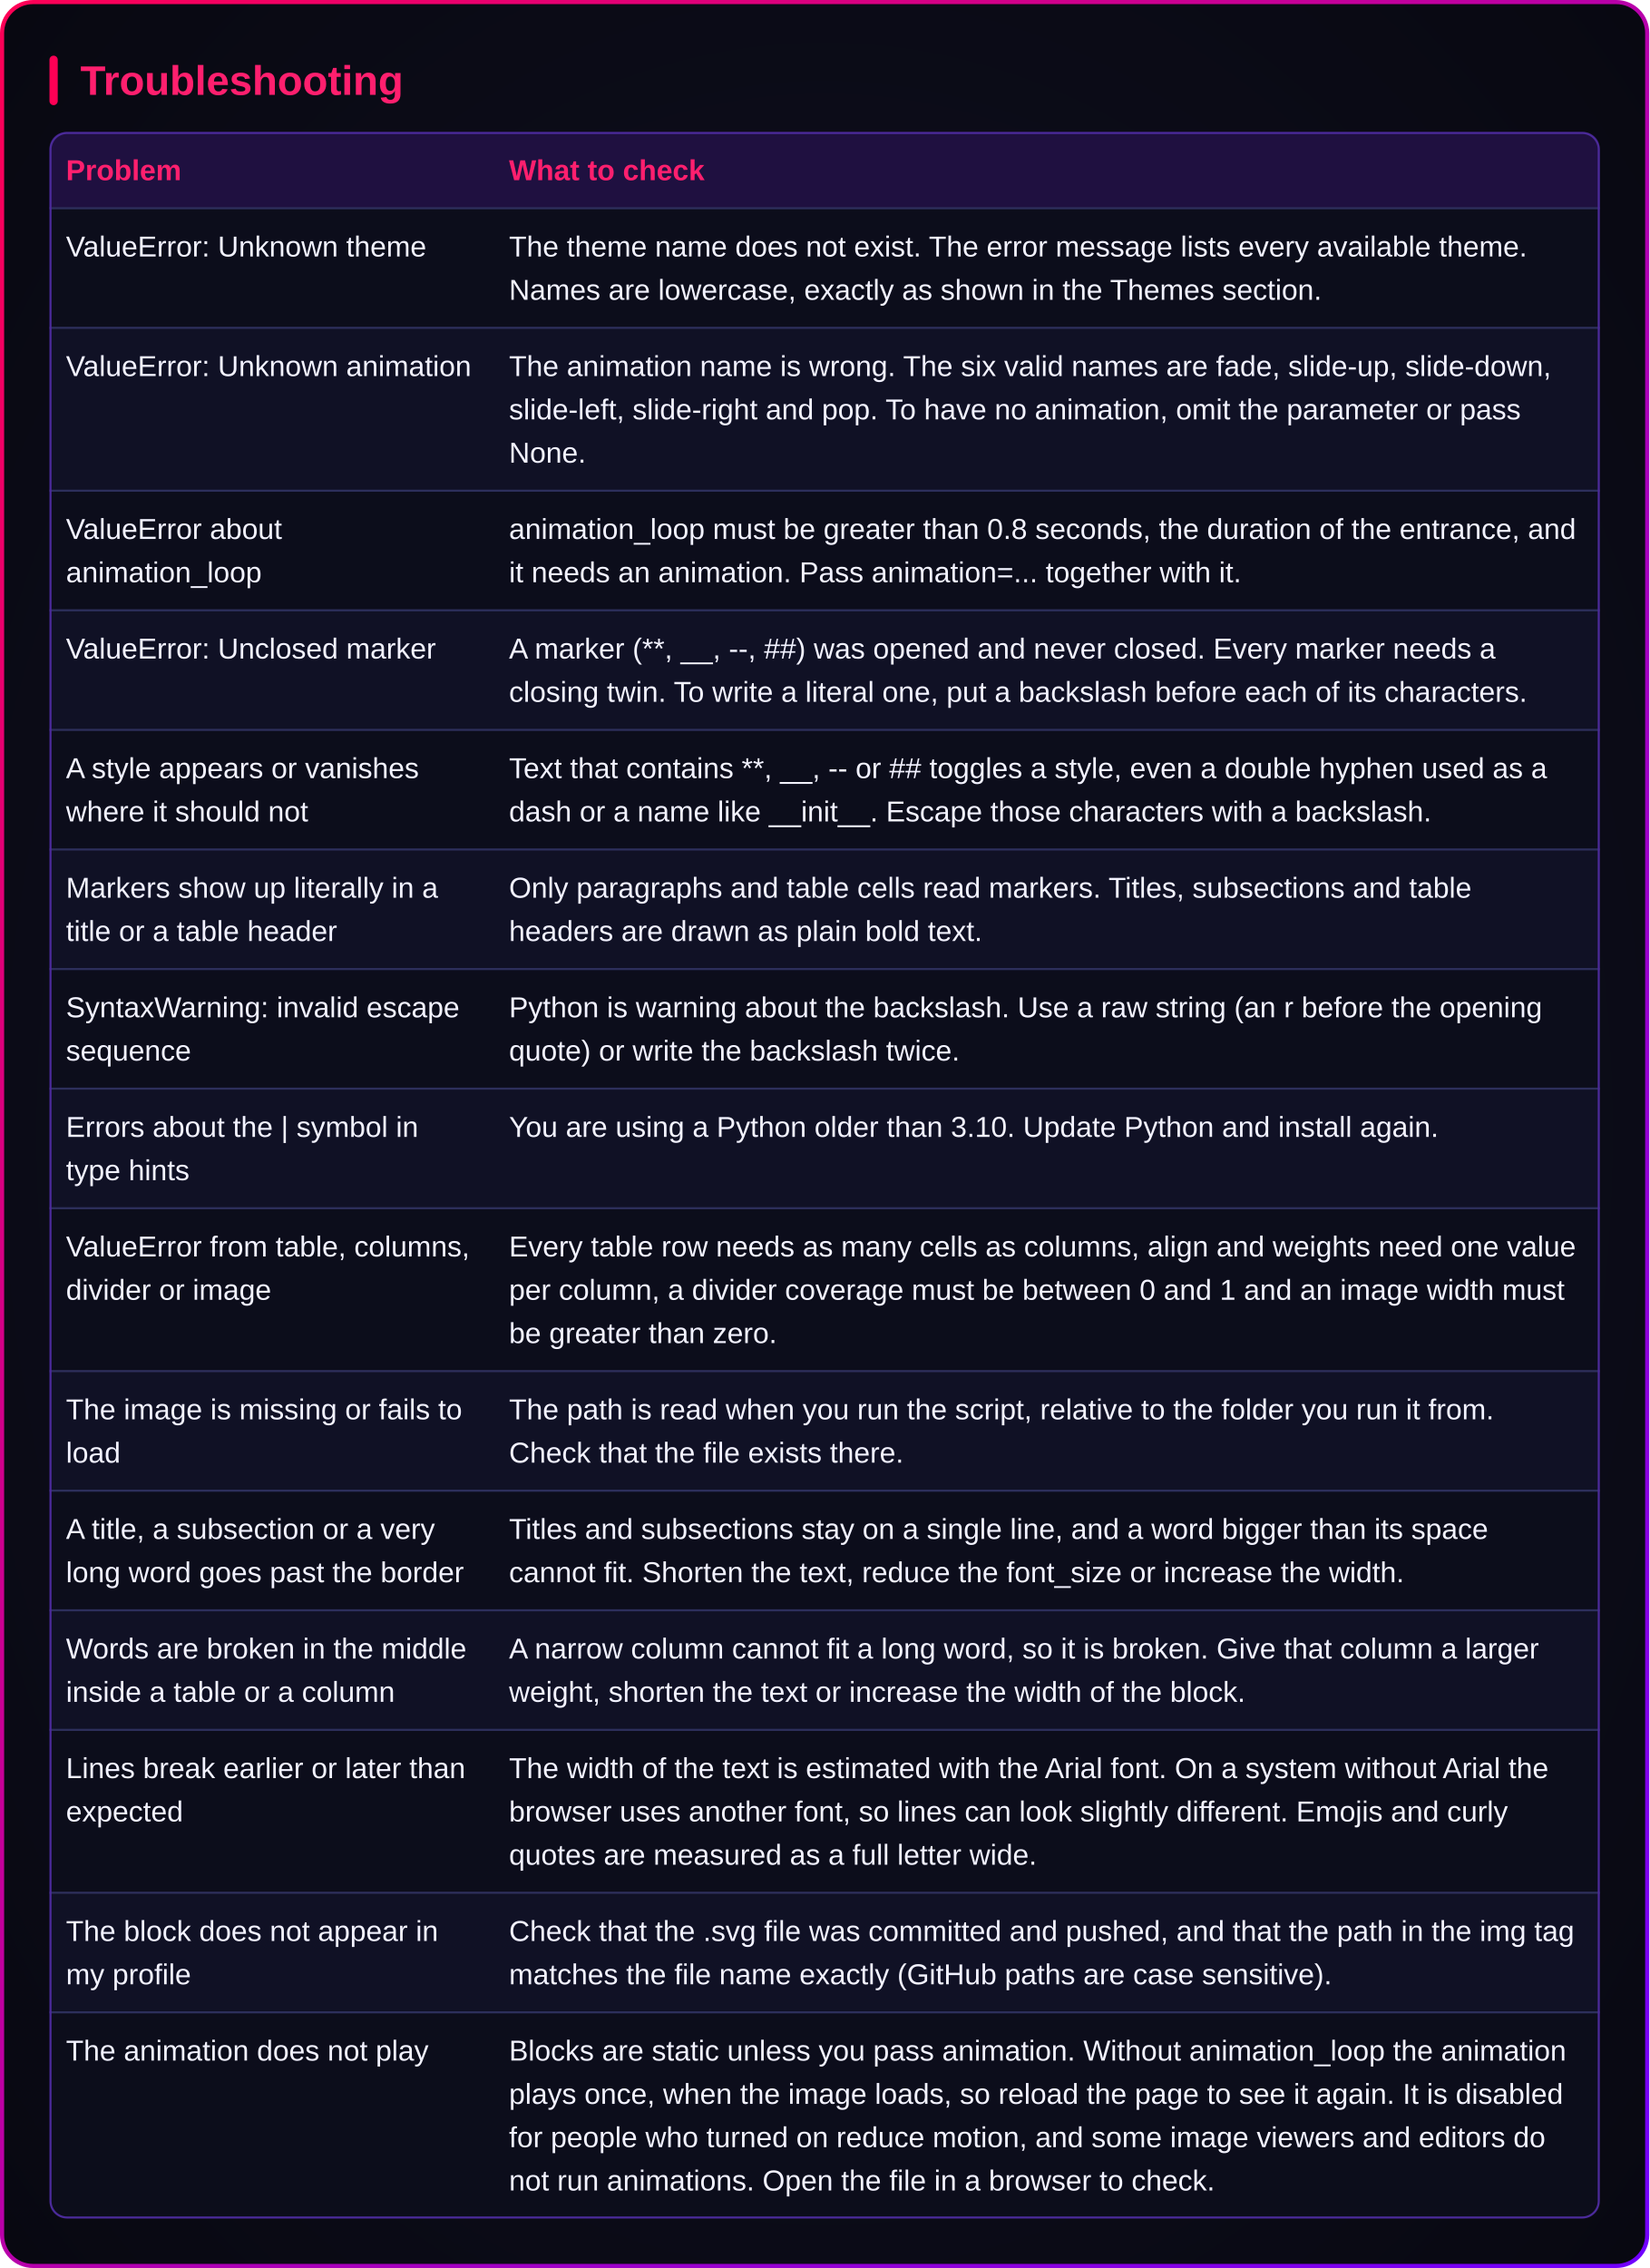
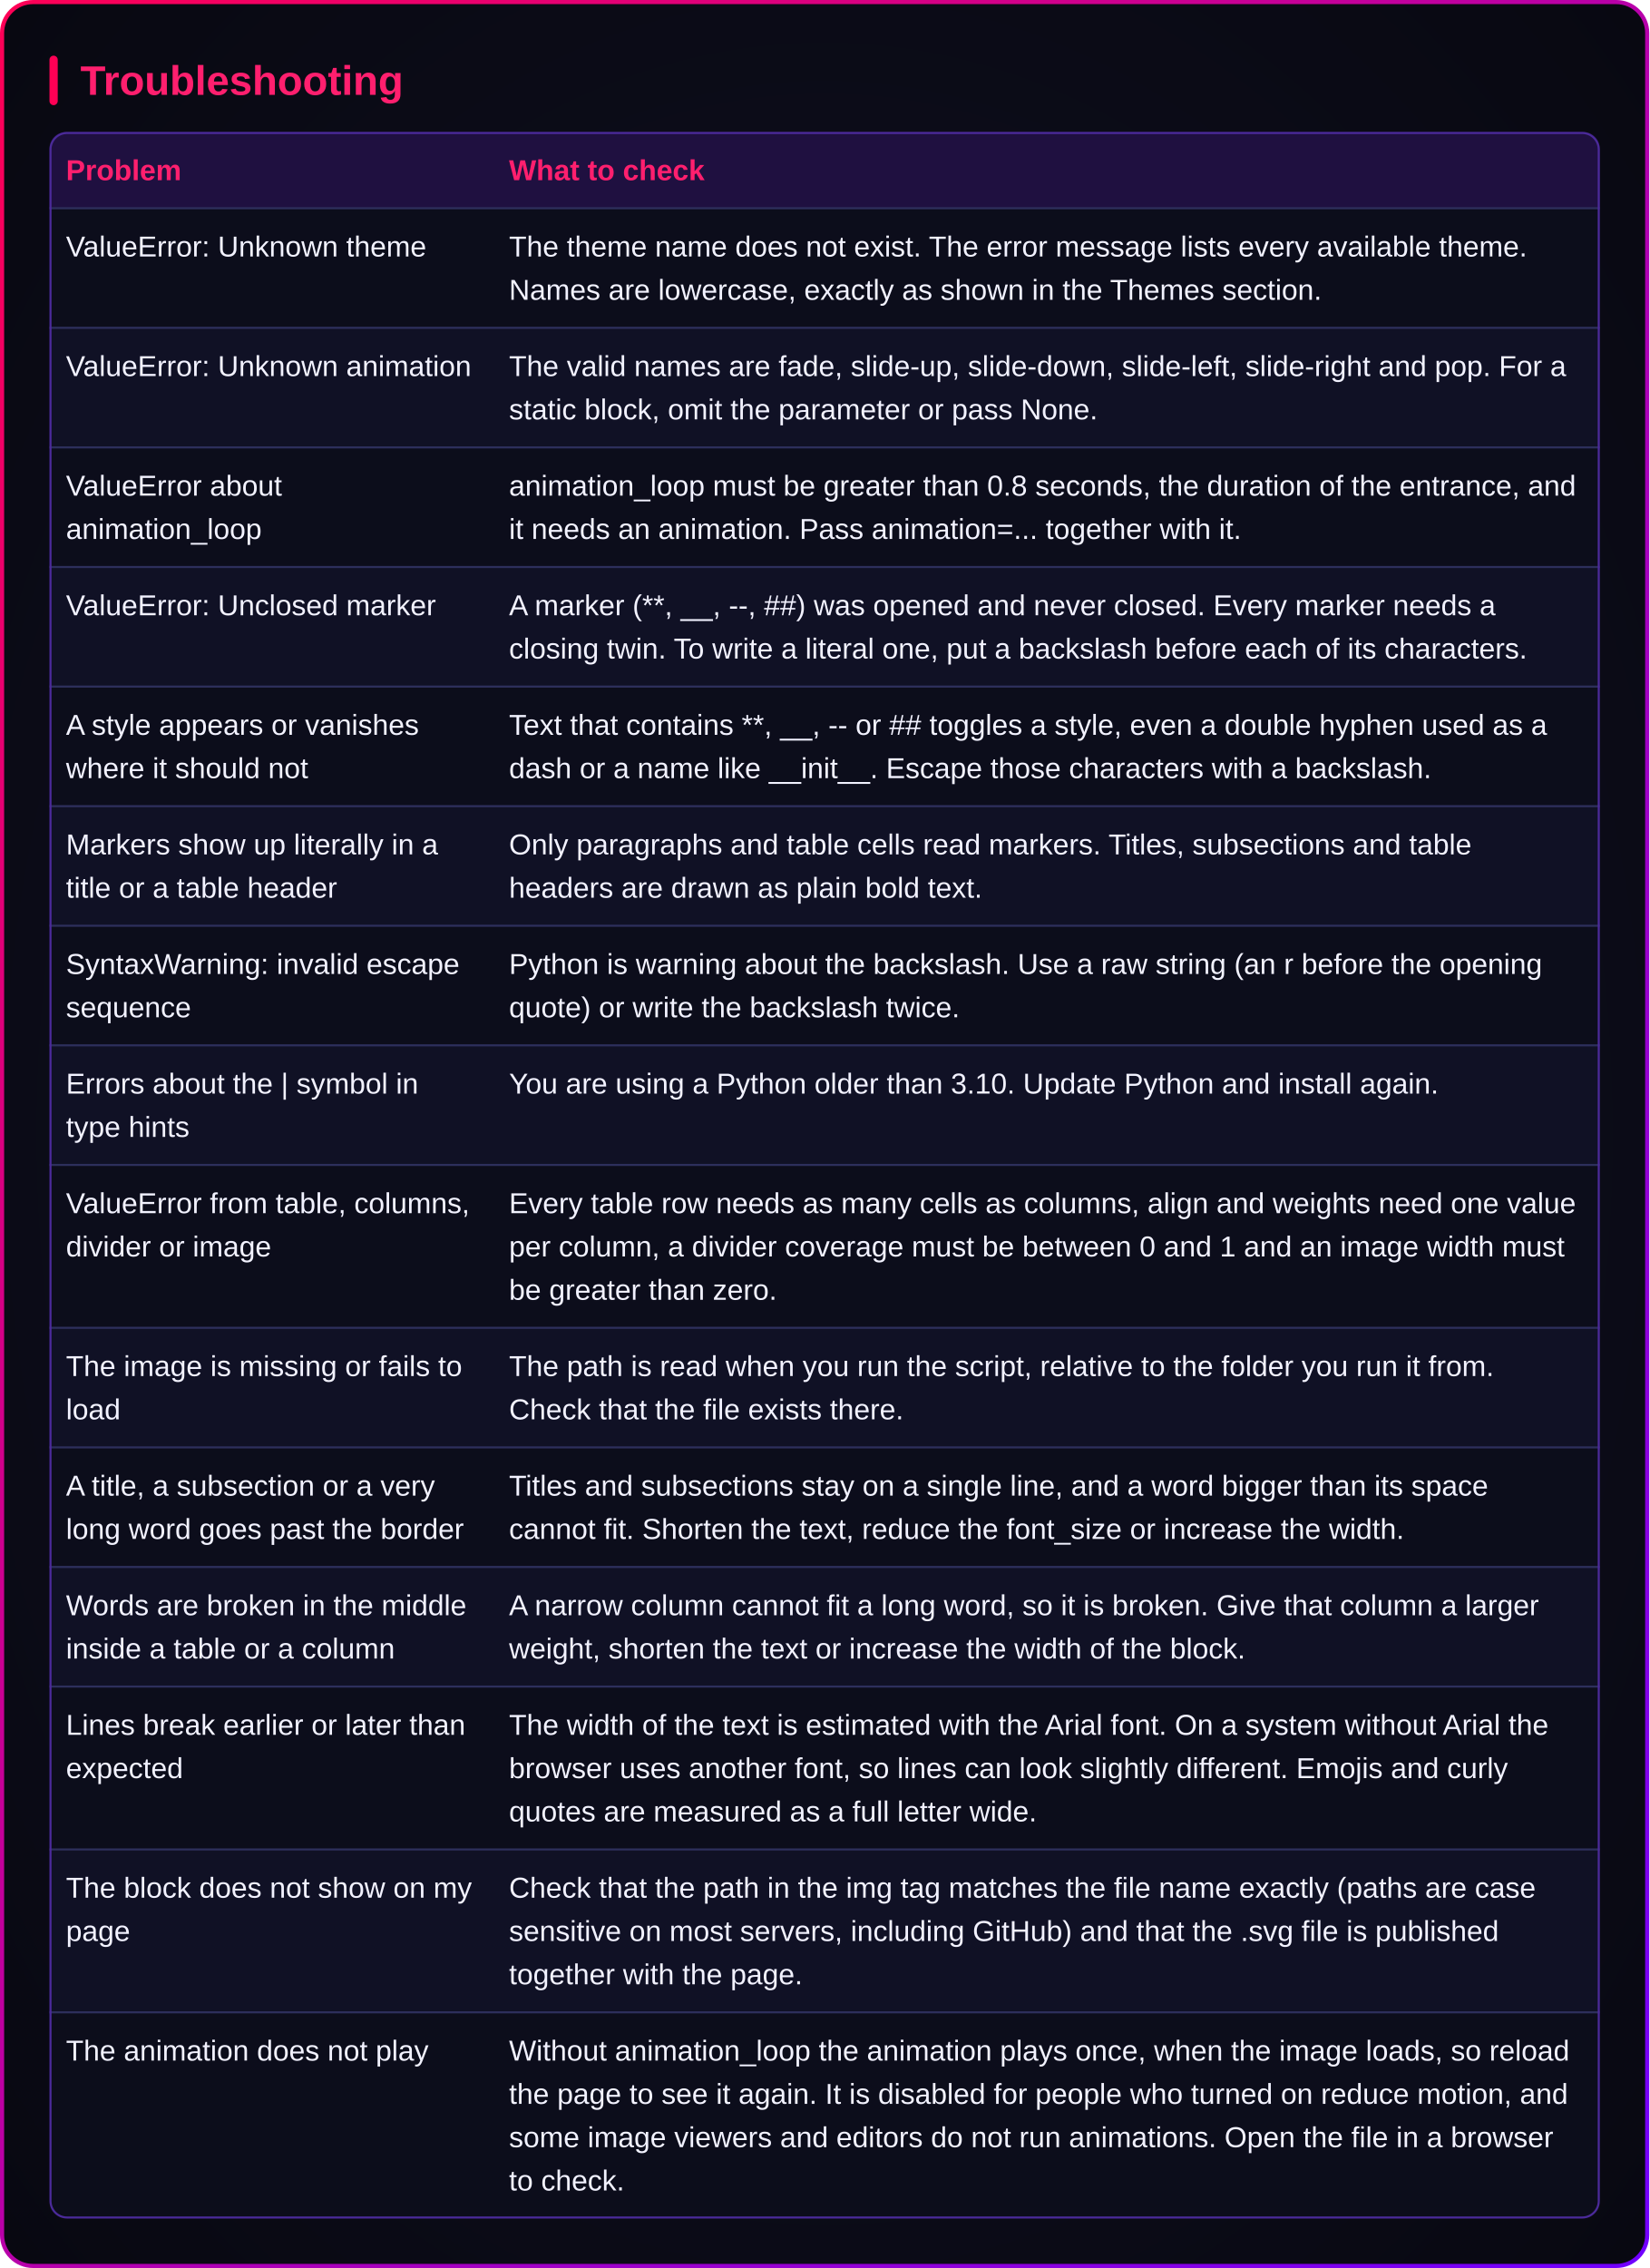
<svg xmlns="http://www.w3.org/2000/svg" width="800" height="1100" viewBox="0 0 800 1100">
  <style>
@keyframes entry {
  from { opacity: 0; } to { opacity: 1; transform: none; }
}
.entry {
  animation: entry 0.8s ease-out both;
  transform-box: fill-box;
  transform-origin: center;
}
@media (prefers-reduced-motion: reduce) {
  .entry { animation: none; }
}
</style>
  <g class="entry">
    <defs>
      <radialGradient id="background" cx="0.5" cy="0.5" r="0.7">
        <stop offset="0" stop-color="#121324" />
        <stop offset="1" stop-color="#080811" />
      </radialGradient>
      <linearGradient id="border" x1="0" y1="0" x2="1" y2="1">
        <stop offset="0" stop-color="#FF0055" />
        <stop offset="1" stop-color="#7000FF" />
      </linearGradient>
    </defs>
    <rect x="1" y="1" width="798" height="1098" rx="15" fill="url(#background)" stroke="none" stroke-width="2" />
    <rect x="1" y="1" width="798" height="1098" rx="15" fill="none" stroke="url(#border)" stroke-width="2" />
    <g font-family="Arial, Helvetica, sans-serif">
      <rect x="24.0" y="27.0" width="4" height="24.0" rx="2" fill="#FF0055" />
      <text x="39.0" y="46.0" font-size="20" fill="#FF1F6E" font-weight="700">Troubleshooting</text>
      <clipPath id="table-clip-24-64">
        <rect x="24.0" y="64.0" width="752.0" height="1012.0" rx="8" />
      </clipPath>
      <g clip-path="url(#table-clip-24-64)">
        <rect x="24.0" y="64.0" width="752.0" height="1012.0" fill="#0C0D1B" />
        <rect x="24.0" y="64.0" width="752.0" height="37.0" fill="#1F1040" />
-         <rect x="24.0" y="159.0" width="752.0" height="79.0" fill="#101125" />
-         <rect x="24.0" y="296.0" width="752.0" height="58.0" fill="#101125" />
-         <rect x="24.0" y="412.0" width="752.0" height="58.0" fill="#101125" />
-         <rect x="24.0" y="528.0" width="752.0" height="58.0" fill="#101125" />
-         <rect x="24.0" y="665.0" width="752.0" height="58.0" fill="#101125" />
-         <rect x="24.0" y="781.0" width="752.0" height="58.0" fill="#101125" />
-         <rect x="24.0" y="918.0" width="752.0" height="58.0" fill="#101125" />
+         <rect x="24.0" y="159.0" width="752.0" height="58.0" fill="#101125" />
+         <rect x="24.0" y="275.0" width="752.0" height="58.0" fill="#101125" />
+         <rect x="24.0" y="391.0" width="752.0" height="58.0" fill="#101125" />
+         <rect x="24.0" y="507.0" width="752.0" height="58.0" fill="#101125" />
+         <rect x="24.0" y="644.0" width="752.0" height="58.0" fill="#101125" />
+         <rect x="24.0" y="760.0" width="752.0" height="58.0" fill="#101125" />
+         <rect x="24.0" y="897.0" width="752.0" height="79.0" fill="#101125" />
      </g>
      <line x1="24.0" y1="101.0" x2="776.0" y2="101.0" stroke="#2D2F5C" stroke-width="1" />
      <line x1="24.0" y1="159.0" x2="776.0" y2="159.0" stroke="#2D2F5C" stroke-width="1" />
-       <line x1="24.0" y1="238.0" x2="776.0" y2="238.0" stroke="#2D2F5C" stroke-width="1" />
-       <line x1="24.0" y1="296.0" x2="776.0" y2="296.0" stroke="#2D2F5C" stroke-width="1" />
-       <line x1="24.0" y1="354.0" x2="776.0" y2="354.0" stroke="#2D2F5C" stroke-width="1" />
-       <line x1="24.0" y1="412.0" x2="776.0" y2="412.0" stroke="#2D2F5C" stroke-width="1" />
-       <line x1="24.0" y1="470.0" x2="776.0" y2="470.0" stroke="#2D2F5C" stroke-width="1" />
-       <line x1="24.0" y1="528.0" x2="776.0" y2="528.0" stroke="#2D2F5C" stroke-width="1" />
-       <line x1="24.0" y1="586.0" x2="776.0" y2="586.0" stroke="#2D2F5C" stroke-width="1" />
-       <line x1="24.0" y1="665.0" x2="776.0" y2="665.0" stroke="#2D2F5C" stroke-width="1" />
-       <line x1="24.0" y1="723.0" x2="776.0" y2="723.0" stroke="#2D2F5C" stroke-width="1" />
-       <line x1="24.0" y1="781.0" x2="776.0" y2="781.0" stroke="#2D2F5C" stroke-width="1" />
-       <line x1="24.0" y1="839.0" x2="776.0" y2="839.0" stroke="#2D2F5C" stroke-width="1" />
-       <line x1="24.0" y1="918.0" x2="776.0" y2="918.0" stroke="#2D2F5C" stroke-width="1" />
+       <line x1="24.0" y1="217.0" x2="776.0" y2="217.0" stroke="#2D2F5C" stroke-width="1" />
+       <line x1="24.0" y1="275.0" x2="776.0" y2="275.0" stroke="#2D2F5C" stroke-width="1" />
+       <line x1="24.0" y1="333.0" x2="776.0" y2="333.0" stroke="#2D2F5C" stroke-width="1" />
+       <line x1="24.0" y1="391.0" x2="776.0" y2="391.0" stroke="#2D2F5C" stroke-width="1" />
+       <line x1="24.0" y1="449.0" x2="776.0" y2="449.0" stroke="#2D2F5C" stroke-width="1" />
+       <line x1="24.0" y1="507.0" x2="776.0" y2="507.0" stroke="#2D2F5C" stroke-width="1" />
+       <line x1="24.0" y1="565.0" x2="776.0" y2="565.0" stroke="#2D2F5C" stroke-width="1" />
+       <line x1="24.0" y1="644.0" x2="776.0" y2="644.0" stroke="#2D2F5C" stroke-width="1" />
+       <line x1="24.0" y1="702.0" x2="776.0" y2="702.0" stroke="#2D2F5C" stroke-width="1" />
+       <line x1="24.0" y1="760.0" x2="776.0" y2="760.0" stroke="#2D2F5C" stroke-width="1" />
+       <line x1="24.0" y1="818.0" x2="776.0" y2="818.0" stroke="#2D2F5C" stroke-width="1" />
+       <line x1="24.0" y1="897.0" x2="776.0" y2="897.0" stroke="#2D2F5C" stroke-width="1" />
      <line x1="24.0" y1="976.0" x2="776.0" y2="976.0" stroke="#2D2F5C" stroke-width="1" />
      <text x="32.0" y="87.4" font-size="14" fill="#FF1F6E" font-weight="700">Problem</text>
      <text x="246.9" y="87.4" font-size="14" fill="#FF1F6E" font-weight="700">What to check</text>
      <text x="32.0" y="124.4" font-size="14" fill="#F2F2FF">ValueError: Unknown theme</text>
      <text x="246.9" y="124.4" font-size="14" fill="#F2F2FF">The theme name does not exist. The error message lists every available theme.</text>
      <text x="246.9" y="145.4" font-size="14" fill="#F2F2FF">Names are lowercase, exactly as shown in the Themes section.</text>
      <text x="32.0" y="182.4" font-size="14" fill="#F2F2FF">ValueError: Unknown animation</text>
-       <text x="246.9" y="182.4" font-size="14" fill="#F2F2FF">The animation name is wrong. The six valid names are fade, slide-up, slide-down,</text>
-       <text x="246.9" y="203.4" font-size="14" fill="#F2F2FF">slide-left, slide-right and pop. To have no animation, omit the parameter or pass</text>
-       <text x="246.9" y="224.4" font-size="14" fill="#F2F2FF">None.</text>
-       <text x="32.0" y="261.4" font-size="14" fill="#F2F2FF">ValueError about</text>
-       <text x="32.0" y="282.4" font-size="14" fill="#F2F2FF">animation_loop</text>
-       <text x="246.9" y="261.4" font-size="14" fill="#F2F2FF">animation_loop must be greater than 0.8 seconds, the duration of the entrance, and</text>
-       <text x="246.9" y="282.4" font-size="14" fill="#F2F2FF">it needs an animation. Pass animation=... together with it.</text>
-       <text x="32.0" y="319.4" font-size="14" fill="#F2F2FF">ValueError: Unclosed marker</text>
-       <text x="246.9" y="319.4" font-size="14" fill="#F2F2FF">A marker (**, __, --, ##) was opened and never closed. Every marker needs a</text>
-       <text x="246.9" y="340.4" font-size="14" fill="#F2F2FF">closing twin. To write a literal one, put a backslash before each of its characters.</text>
-       <text x="32.0" y="377.4" font-size="14" fill="#F2F2FF">A style appears or vanishes</text>
-       <text x="32.0" y="398.4" font-size="14" fill="#F2F2FF">where it should not</text>
-       <text x="246.9" y="377.4" font-size="14" fill="#F2F2FF">Text that contains **, __, -- or ## toggles a style, even a double hyphen used as a</text>
-       <text x="246.9" y="398.4" font-size="14" fill="#F2F2FF">dash or a name like __init__. Escape those characters with a backslash.</text>
-       <text x="32.0" y="435.4" font-size="14" fill="#F2F2FF">Markers show up literally in a</text>
-       <text x="32.0" y="456.4" font-size="14" fill="#F2F2FF">title or a table header</text>
-       <text x="246.9" y="435.4" font-size="14" fill="#F2F2FF">Only paragraphs and table cells read markers. Titles, subsections and table</text>
-       <text x="246.9" y="456.4" font-size="14" fill="#F2F2FF">headers are drawn as plain bold text.</text>
-       <text x="32.0" y="493.4" font-size="14" fill="#F2F2FF">SyntaxWarning: invalid escape</text>
-       <text x="32.0" y="514.4" font-size="14" fill="#F2F2FF">sequence</text>
-       <text x="246.9" y="493.4" font-size="14" fill="#F2F2FF">Python is warning about the backslash. Use a raw string (an r before the opening</text>
-       <text x="246.9" y="514.4" font-size="14" fill="#F2F2FF">quote) or write the backslash twice.</text>
-       <text x="32.0" y="551.4" font-size="14" fill="#F2F2FF">Errors about the | symbol in</text>
-       <text x="32.0" y="572.4" font-size="14" fill="#F2F2FF">type hints</text>
-       <text x="246.9" y="551.4" font-size="14" fill="#F2F2FF">You are using a Python older than 3.10. Update Python and install again.</text>
-       <text x="32.0" y="609.4" font-size="14" fill="#F2F2FF">ValueError from table, columns,</text>
-       <text x="32.0" y="630.4" font-size="14" fill="#F2F2FF">divider or image</text>
-       <text x="246.9" y="609.4" font-size="14" fill="#F2F2FF">Every table row needs as many cells as columns, align and weights need one value</text>
-       <text x="246.9" y="630.4" font-size="14" fill="#F2F2FF">per column, a divider coverage must be between 0 and 1 and an image width must</text>
-       <text x="246.9" y="651.4" font-size="14" fill="#F2F2FF">be greater than zero.</text>
-       <text x="32.0" y="688.4" font-size="14" fill="#F2F2FF">The image is missing or fails to</text>
-       <text x="32.0" y="709.4" font-size="14" fill="#F2F2FF">load</text>
-       <text x="246.9" y="688.4" font-size="14" fill="#F2F2FF">The path is read when you run the script, relative to the folder you run it from.</text>
-       <text x="246.9" y="709.4" font-size="14" fill="#F2F2FF">Check that the file exists there.</text>
-       <text x="32.0" y="746.4" font-size="14" fill="#F2F2FF">A title, a subsection or a very</text>
-       <text x="32.0" y="767.4" font-size="14" fill="#F2F2FF">long word goes past the border</text>
-       <text x="246.9" y="746.4" font-size="14" fill="#F2F2FF">Titles and subsections stay on a single line, and a word bigger than its space</text>
-       <text x="246.9" y="767.4" font-size="14" fill="#F2F2FF">cannot fit. Shorten the text, reduce the font_size or increase the width.</text>
-       <text x="32.0" y="804.4" font-size="14" fill="#F2F2FF">Words are broken in the middle</text>
-       <text x="32.0" y="825.4" font-size="14" fill="#F2F2FF">inside a table or a column</text>
-       <text x="246.9" y="804.4" font-size="14" fill="#F2F2FF">A narrow column cannot fit a long word, so it is broken. Give that column a larger</text>
-       <text x="246.9" y="825.4" font-size="14" fill="#F2F2FF">weight, shorten the text or increase the width of the block.</text>
-       <text x="32.0" y="862.4" font-size="14" fill="#F2F2FF">Lines break earlier or later than</text>
-       <text x="32.0" y="883.4" font-size="14" fill="#F2F2FF">expected</text>
-       <text x="246.9" y="862.4" font-size="14" fill="#F2F2FF">The width of the text is estimated with the Arial font. On a system without Arial the</text>
-       <text x="246.9" y="883.4" font-size="14" fill="#F2F2FF">browser uses another font, so lines can look slightly different. Emojis and curly</text>
-       <text x="246.9" y="904.4" font-size="14" fill="#F2F2FF">quotes are measured as a full letter wide.</text>
-       <text x="32.0" y="941.4" font-size="14" fill="#F2F2FF">The block does not appear in</text>
-       <text x="32.0" y="962.4" font-size="14" fill="#F2F2FF">my profile</text>
-       <text x="246.9" y="941.4" font-size="14" fill="#F2F2FF">Check that the .svg file was committed and pushed, and that the path in the img tag</text>
-       <text x="246.9" y="962.4" font-size="14" fill="#F2F2FF">matches the file name exactly (GitHub paths are case sensitive).</text>
+       <text x="246.9" y="182.4" font-size="14" fill="#F2F2FF">The valid names are fade, slide-up, slide-down, slide-left, slide-right and pop. For a</text>
+       <text x="246.9" y="203.4" font-size="14" fill="#F2F2FF">static block, omit the parameter or pass None.</text>
+       <text x="32.0" y="240.4" font-size="14" fill="#F2F2FF">ValueError about</text>
+       <text x="32.0" y="261.4" font-size="14" fill="#F2F2FF">animation_loop</text>
+       <text x="246.9" y="240.4" font-size="14" fill="#F2F2FF">animation_loop must be greater than 0.8 seconds, the duration of the entrance, and</text>
+       <text x="246.9" y="261.4" font-size="14" fill="#F2F2FF">it needs an animation. Pass animation=... together with it.</text>
+       <text x="32.0" y="298.4" font-size="14" fill="#F2F2FF">ValueError: Unclosed marker</text>
+       <text x="246.9" y="298.4" font-size="14" fill="#F2F2FF">A marker (**, __, --, ##) was opened and never closed. Every marker needs a</text>
+       <text x="246.9" y="319.4" font-size="14" fill="#F2F2FF">closing twin. To write a literal one, put a backslash before each of its characters.</text>
+       <text x="32.0" y="356.4" font-size="14" fill="#F2F2FF">A style appears or vanishes</text>
+       <text x="32.0" y="377.4" font-size="14" fill="#F2F2FF">where it should not</text>
+       <text x="246.9" y="356.4" font-size="14" fill="#F2F2FF">Text that contains **, __, -- or ## toggles a style, even a double hyphen used as a</text>
+       <text x="246.9" y="377.4" font-size="14" fill="#F2F2FF">dash or a name like __init__. Escape those characters with a backslash.</text>
+       <text x="32.0" y="414.4" font-size="14" fill="#F2F2FF">Markers show up literally in a</text>
+       <text x="32.0" y="435.4" font-size="14" fill="#F2F2FF">title or a table header</text>
+       <text x="246.9" y="414.4" font-size="14" fill="#F2F2FF">Only paragraphs and table cells read markers. Titles, subsections and table</text>
+       <text x="246.9" y="435.4" font-size="14" fill="#F2F2FF">headers are drawn as plain bold text.</text>
+       <text x="32.0" y="472.4" font-size="14" fill="#F2F2FF">SyntaxWarning: invalid escape</text>
+       <text x="32.0" y="493.4" font-size="14" fill="#F2F2FF">sequence</text>
+       <text x="246.9" y="472.4" font-size="14" fill="#F2F2FF">Python is warning about the backslash. Use a raw string (an r before the opening</text>
+       <text x="246.9" y="493.4" font-size="14" fill="#F2F2FF">quote) or write the backslash twice.</text>
+       <text x="32.0" y="530.4" font-size="14" fill="#F2F2FF">Errors about the | symbol in</text>
+       <text x="32.0" y="551.4" font-size="14" fill="#F2F2FF">type hints</text>
+       <text x="246.9" y="530.4" font-size="14" fill="#F2F2FF">You are using a Python older than 3.10. Update Python and install again.</text>
+       <text x="32.0" y="588.4" font-size="14" fill="#F2F2FF">ValueError from table, columns,</text>
+       <text x="32.0" y="609.4" font-size="14" fill="#F2F2FF">divider or image</text>
+       <text x="246.9" y="588.4" font-size="14" fill="#F2F2FF">Every table row needs as many cells as columns, align and weights need one value</text>
+       <text x="246.9" y="609.4" font-size="14" fill="#F2F2FF">per column, a divider coverage must be between 0 and 1 and an image width must</text>
+       <text x="246.9" y="630.4" font-size="14" fill="#F2F2FF">be greater than zero.</text>
+       <text x="32.0" y="667.4" font-size="14" fill="#F2F2FF">The image is missing or fails to</text>
+       <text x="32.0" y="688.4" font-size="14" fill="#F2F2FF">load</text>
+       <text x="246.9" y="667.4" font-size="14" fill="#F2F2FF">The path is read when you run the script, relative to the folder you run it from.</text>
+       <text x="246.9" y="688.4" font-size="14" fill="#F2F2FF">Check that the file exists there.</text>
+       <text x="32.0" y="725.4" font-size="14" fill="#F2F2FF">A title, a subsection or a very</text>
+       <text x="32.0" y="746.4" font-size="14" fill="#F2F2FF">long word goes past the border</text>
+       <text x="246.9" y="725.4" font-size="14" fill="#F2F2FF">Titles and subsections stay on a single line, and a word bigger than its space</text>
+       <text x="246.9" y="746.4" font-size="14" fill="#F2F2FF">cannot fit. Shorten the text, reduce the font_size or increase the width.</text>
+       <text x="32.0" y="783.4" font-size="14" fill="#F2F2FF">Words are broken in the middle</text>
+       <text x="32.0" y="804.4" font-size="14" fill="#F2F2FF">inside a table or a column</text>
+       <text x="246.9" y="783.4" font-size="14" fill="#F2F2FF">A narrow column cannot fit a long word, so it is broken. Give that column a larger</text>
+       <text x="246.9" y="804.4" font-size="14" fill="#F2F2FF">weight, shorten the text or increase the width of the block.</text>
+       <text x="32.0" y="841.4" font-size="14" fill="#F2F2FF">Lines break earlier or later than</text>
+       <text x="32.0" y="862.4" font-size="14" fill="#F2F2FF">expected</text>
+       <text x="246.9" y="841.4" font-size="14" fill="#F2F2FF">The width of the text is estimated with the Arial font. On a system without Arial the</text>
+       <text x="246.9" y="862.4" font-size="14" fill="#F2F2FF">browser uses another font, so lines can look slightly different. Emojis and curly</text>
+       <text x="246.9" y="883.4" font-size="14" fill="#F2F2FF">quotes are measured as a full letter wide.</text>
+       <text x="32.0" y="920.4" font-size="14" fill="#F2F2FF">The block does not show on my</text>
+       <text x="32.0" y="941.4" font-size="14" fill="#F2F2FF">page</text>
+       <text x="246.9" y="920.4" font-size="14" fill="#F2F2FF">Check that the path in the img tag matches the file name exactly (paths are case</text>
+       <text x="246.9" y="941.4" font-size="14" fill="#F2F2FF">sensitive on most servers, including GitHub) and that the .svg file is published</text>
+       <text x="246.9" y="962.4" font-size="14" fill="#F2F2FF">together with the page.</text>
      <text x="32.0" y="999.4" font-size="14" fill="#F2F2FF">The animation does not play</text>
-       <text x="246.9" y="999.4" font-size="14" fill="#F2F2FF">Blocks are static unless you pass animation. Without animation_loop the animation</text>
-       <text x="246.9" y="1020.4" font-size="14" fill="#F2F2FF">plays once, when the image loads, so reload the page to see it again. It is disabled</text>
-       <text x="246.9" y="1041.4" font-size="14" fill="#F2F2FF">for people who turned on reduce motion, and some image viewers and editors do</text>
-       <text x="246.9" y="1062.4" font-size="14" fill="#F2F2FF">not run animations. Open the file in a browser to check.</text>
+       <text x="246.9" y="999.4" font-size="14" fill="#F2F2FF">Without animation_loop the animation plays once, when the image loads, so reload</text>
+       <text x="246.9" y="1020.4" font-size="14" fill="#F2F2FF">the page to see it again. It is disabled for people who turned on reduce motion, and</text>
+       <text x="246.9" y="1041.4" font-size="14" fill="#F2F2FF">some image viewers and editors do not run animations. Open the file in a browser</text>
+       <text x="246.9" y="1062.4" font-size="14" fill="#F2F2FF">to check.</text>
      <rect x="24.5" y="64.5" width="751.0" height="1011.0" rx="8" fill="none" stroke="#4B2A9A" stroke-width="1" />
    </g>
  </g>
</svg>
